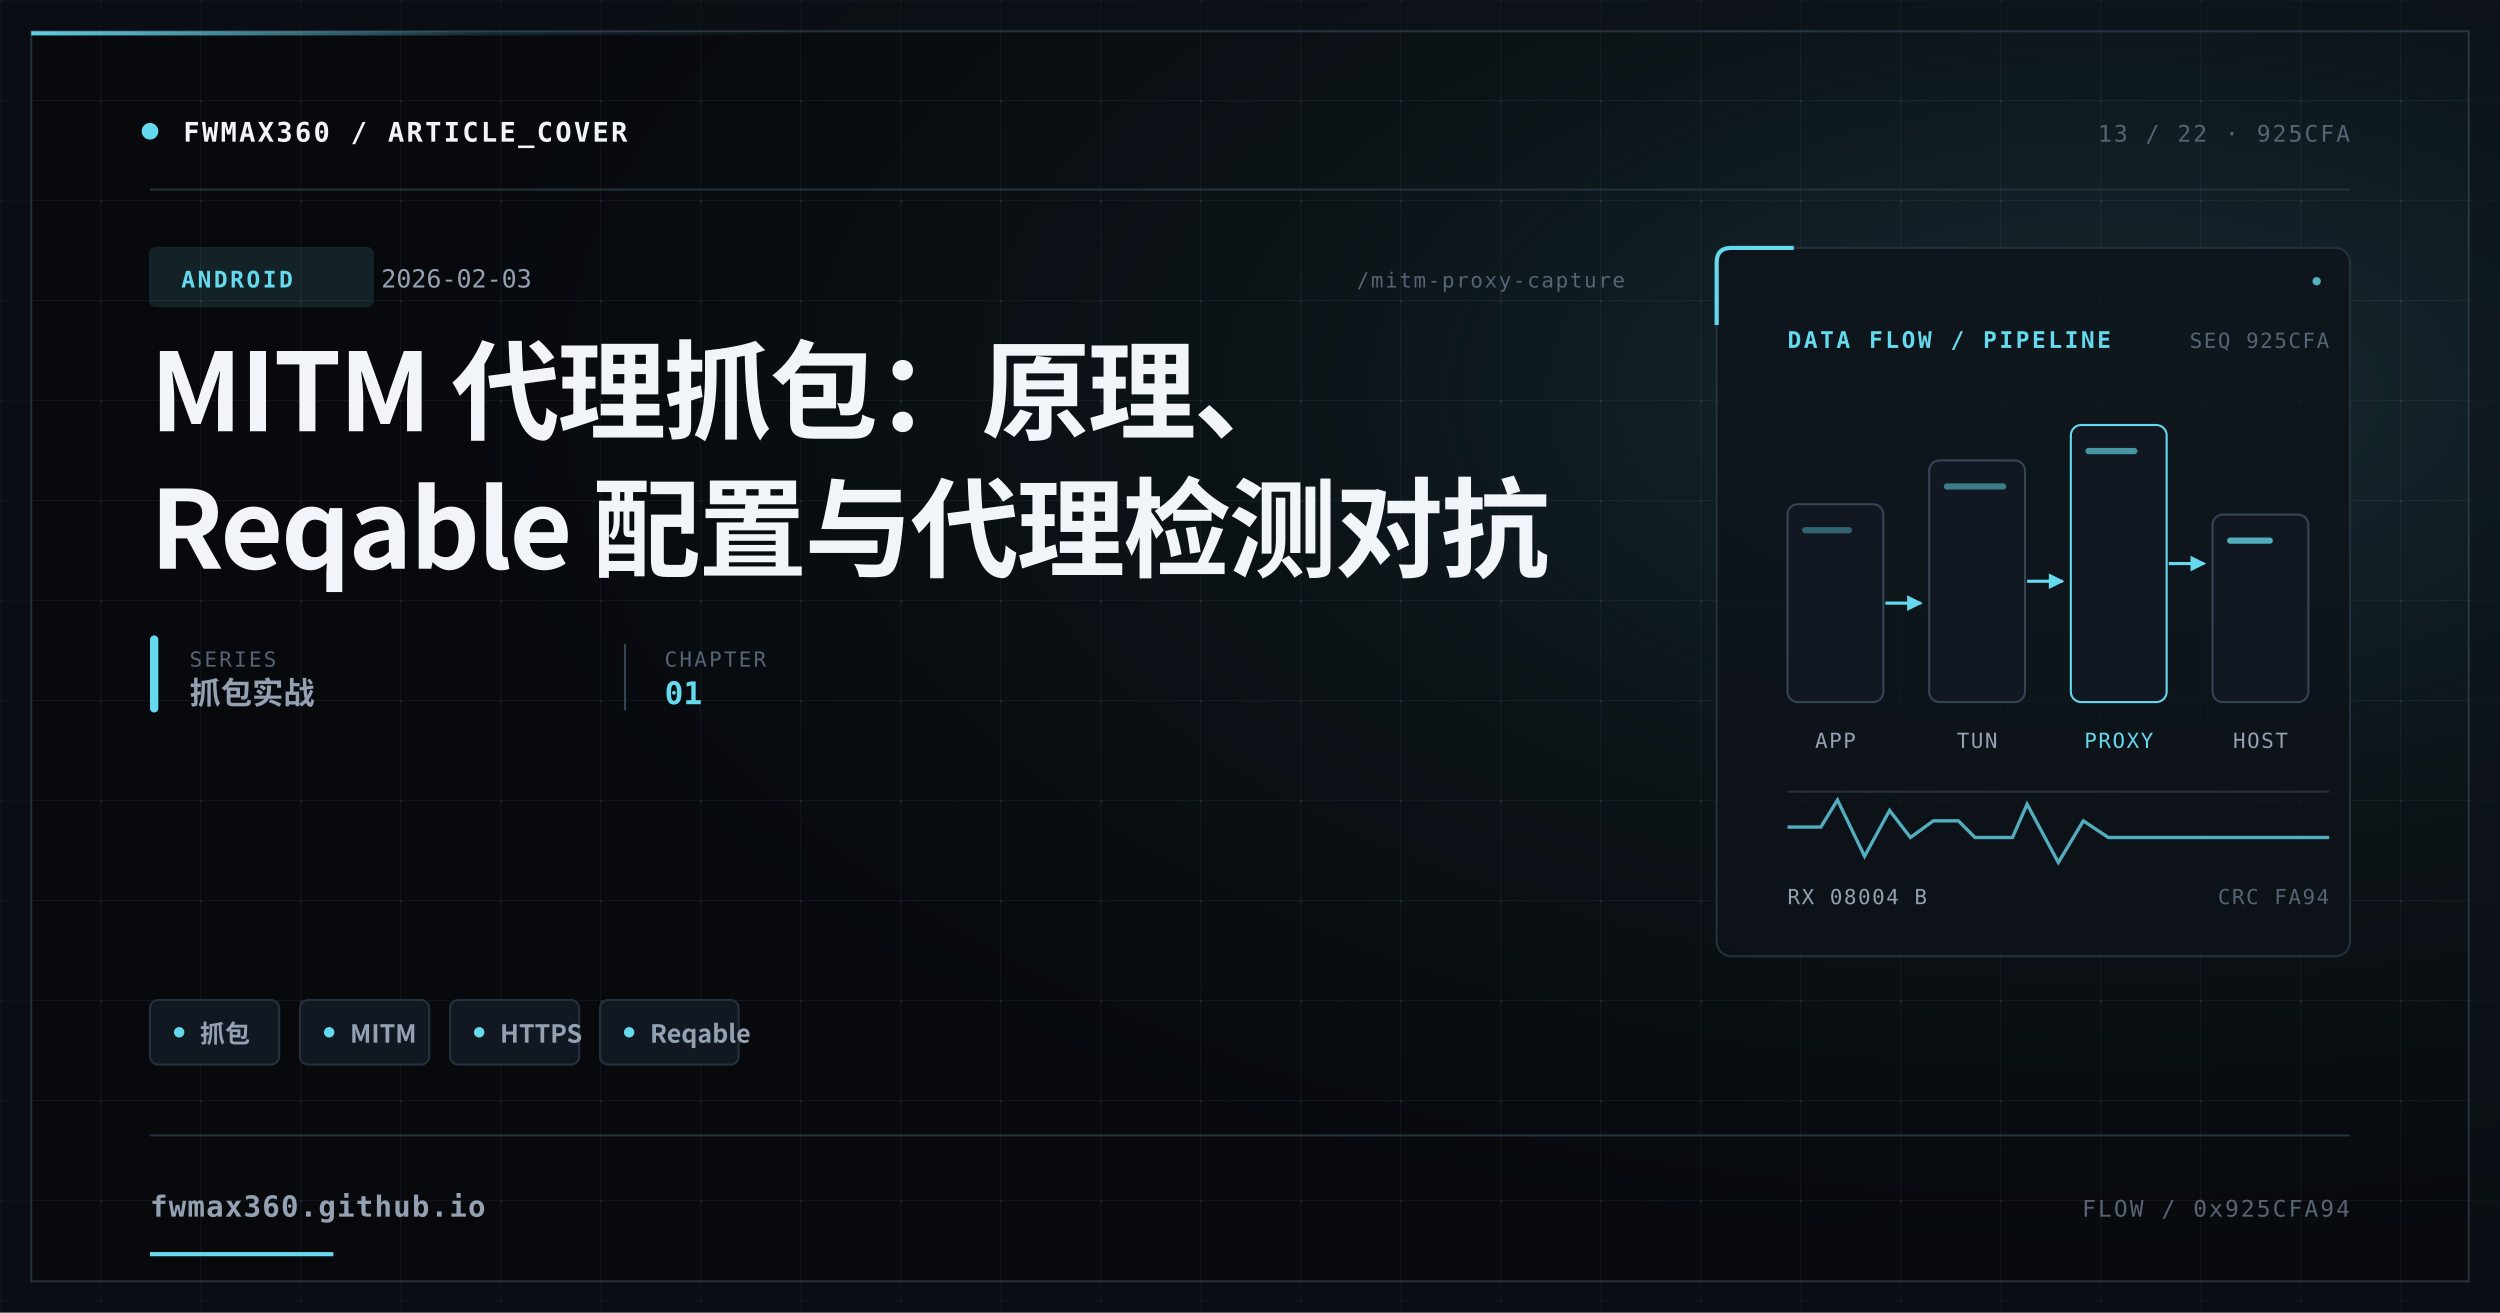
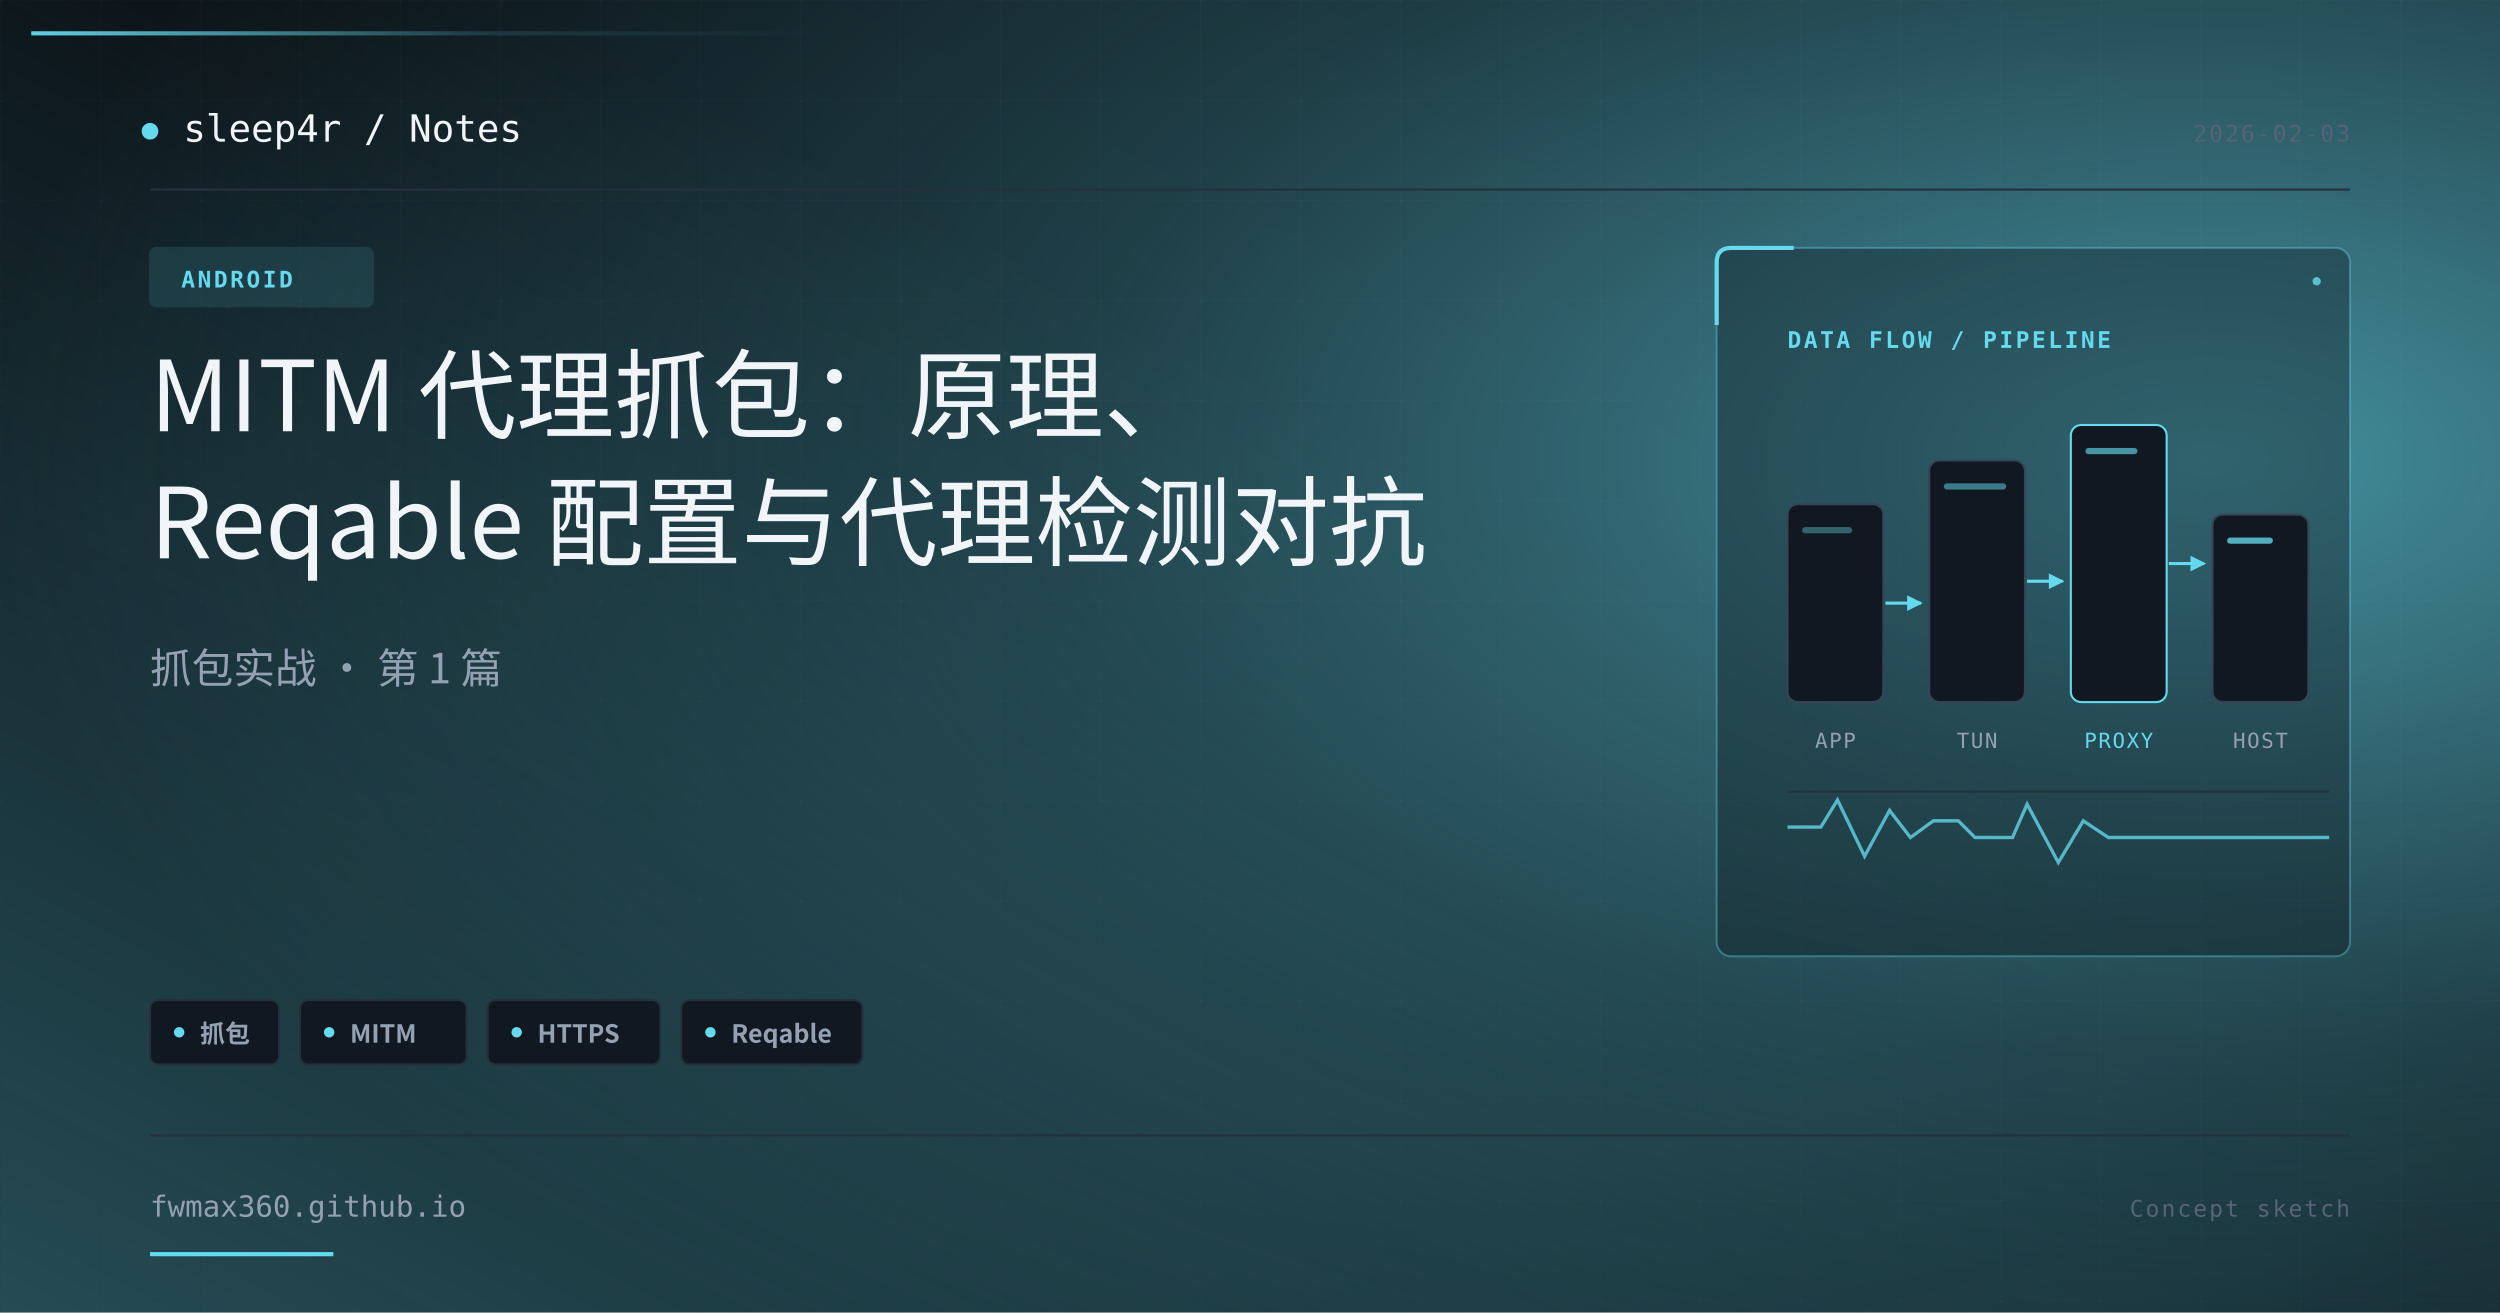
<svg xmlns="http://www.w3.org/2000/svg" width="1200" height="630" viewBox="0 0 1200 630" role="img" aria-labelledby="cover-title cover-desc">
  <defs>
    <pattern id="grid" width="48" height="48" patternUnits="userSpaceOnUse">
      <path d="M 48 0 L 0 0 0 48" fill="none" stroke="#25303d" stroke-width="1" opacity="0.42" />
      <circle cx="0" cy="0" r="1.25" fill="#354456" opacity="0.58" />
    </pattern>
-     <radialGradient id="glow" cx="84%" cy="30%" r="66%">
-       <stop offset="0" stop-color="#65d9ed" stop-opacity="0.16" />
-       <stop offset="0.52" stop-color="#65d9ed" stop-opacity="0.045" />
+     <radialGradient id="glow" cx="88%" cy="35%" r="88%">
+       <stop offset="0" stop-color="#65d9ed" stop-opacity="0.64" />
+       <stop offset="0.52" stop-color="#65d9ed" stop-opacity="0.24" />
      <stop offset="1" stop-color="#65d9ed" stop-opacity="0" />
    </radialGradient>
+     <linearGradient id="wash" x1="0" y1="1" x2="1" y2="0">
+       <stop offset="0" stop-color="#65d9ed" stop-opacity="0.32" />
+       <stop offset="0.6" stop-color="#65d9ed" stop-opacity="0.025" />
+       <stop offset="1" stop-color="#65d9ed" stop-opacity="0" />
+     </linearGradient>
    <linearGradient id="rail" x1="0" y1="0" x2="1" y2="0">
      <stop offset="0" stop-color="#65d9ed" stop-opacity="0.95" />
      <stop offset="0.58" stop-color="#65d9ed" stop-opacity="0.14" />
      <stop offset="1" stop-color="#65d9ed" stop-opacity="0" />
    </linearGradient>
    <marker id="arrow" viewBox="0 0 8 8" refX="7" refY="4" markerWidth="5" markerHeight="5" orient="auto-start-reverse">
      <path d="M 0 0 L 8 4 L 0 8 z" fill="#65d9ed" />
    </marker>
    <style>
      .mono { font-family: 'JetBrains Mono', 'SFMono-Regular', Menlo, Consolas, monospace; }
-       .sans { font-family: 'Hiragino Sans GB', 'PingFang SC', 'Microsoft YaHei', 'Noto Sans CJK SC', sans-serif; }
+       .sans { font-family: 'Helvetica Neue', 'PingFang SC', 'Hiragino Sans GB', 'Microsoft YaHei', 'Noto Sans CJK SC', sans-serif; }
      .micro { font-family: 'JetBrains Mono', 'SFMono-Regular', Menlo, Consolas, monospace; font-size: 10px; letter-spacing: .75px; }
-       .chip { font-family: 'Hiragino Sans GB', 'PingFang SC', 'Microsoft YaHei', 'Noto Sans CJK SC', sans-serif; font-size: 12px; font-weight: 600; }
+       .chip { font-family: 'Helvetica Neue', 'PingFang SC', 'Hiragino Sans GB', 'Microsoft YaHei', 'Noto Sans CJK SC', sans-serif; font-size: 12px; font-weight: 600; }
      .diagram-label { font-family: 'JetBrains Mono', 'SFMono-Regular', Menlo, Consolas, monospace; font-size: 11px; font-weight: 700; letter-spacing: 1.2px; }
    </style>
  </defs>
  <rect width="1200" height="630" fill="#07090d" />
-   <rect width="1200" height="630" fill="url(#grid)" opacity="0.7" />
+   <rect width="1200" height="630" fill="url(#wash)" />
+   <rect width="1200" height="630" fill="url(#grid)" opacity="0.25" />
  <rect width="1200" height="630" fill="url(#glow)" />
-   <path d="M 0 0 H 1200 V 630 H 0 Z M 15 15 V 615 H 1185 V 15 Z" fill="#0d1219" fill-rule="evenodd" opacity="0.54" />
-   <rect x="15" y="15" width="1170" height="600" fill="none" stroke="#354456" stroke-width="1" opacity="0.64" />
  <rect x="15" y="15" width="380" height="2" fill="url(#rail)" />
  <circle cx="72" cy="63" r="4" fill="#65d9ed" />
-   <text x="88" y="68" class="mono" font-size="13" font-weight="700" letter-spacing="1.1" fill="#f1f5f9">FWMAX360 / ARTICLE_COVER</text>
-   <text x="1128" y="68" class="mono" font-size="11" text-anchor="end" letter-spacing="1" fill="#566475">13 / 22 · 925CFA</text>
+   <text x="88" y="68" class="mono" font-size="18" font-weight="500" letter-spacing="0" fill="#f1f5f9">sleep4r / Notes</text>
+   <text x="1128" y="68" class="mono" font-size="11" text-anchor="end" letter-spacing="1" fill="#566475">2026-02-03</text>
  <line x1="72" y1="91" x2="1128" y2="91" stroke="#25303d" />
  <rect x="72" y="119" width="107" height="28" rx="3" fill="#65d9ed" opacity="0.12" stroke="#65d9ed" />
  <text x="87" y="138" class="mono" font-size="11" font-weight="700" letter-spacing="1.2" fill="#65d9ed">ANDROID</text>
-   <text x="183" y="138" class="mono" font-size="12" fill="#93a1b2">2026-02-03</text>
-   <text x="780" y="138" class="mono" font-size="10" text-anchor="end" letter-spacing=".8" fill="#566475">/mitm-proxy-capture</text>
-   <text class="sans" font-size="52" font-weight="760" letter-spacing="-1.1" fill="#f1f5f9">
+   <text class="sans" font-size="47" font-weight="400" letter-spacing="0" fill="#f1f5f9">
    <tspan x="72" y="207">MITM 代理抓包：原理、</tspan>
-     <tspan x="72" y="273">Reqable 配置与代理检测对抗</tspan>
+     <tspan x="72" y="268">Reqable 配置与代理检测对抗</tspan>
  </text>
-   <rect x="72" y="305" width="4" height="37" rx="2" fill="#65d9ed" />
-   <text x="91" y="320" class="mono" font-size="10" letter-spacing="1.1" fill="#566475">SERIES</text>
-   <text x="91" y="338" class="sans" font-size="15" font-weight="700" fill="#93a1b2">抓包实战</text>
-   <line x1="300" y1="309" x2="300" y2="341" stroke="#354456" />
-   <text x="319" y="320" class="mono" font-size="10" letter-spacing="1.1" fill="#566475">CHAPTER</text>
-   <text x="319" y="338" class="mono" font-size="15" font-weight="700" fill="#65d9ed">01</text>
-   <rect x="824" y="119" width="304" height="340" rx="7" fill="#0d1219" fill-opacity="0.78" stroke="#25303d" />
+   <text x="72" y="328" class="sans" font-size="20" font-weight="400" fill="#93a1b2">抓包实战 · 第 1 篇</text>
+   <rect x="824" y="119" width="304" height="340" rx="7" fill="#0d1219" fill-opacity="0.35" stroke="#65d9ed" stroke-opacity="0.35" />
  <path d="M 824 156 V 126 Q 824 119 831 119 H 861" fill="none" stroke="#65d9ed" stroke-width="2" />
  <circle cx="1112" cy="135" r="2" fill="#65d9ed" opacity="0.8" />
  <text x="858" y="167" class="diagram-label" fill="#65d9ed">DATA FLOW / PIPELINE</text>
-   <text x="1118" y="167" class="micro" text-anchor="end" fill="#566475">SEQ 925CFA</text>
  <rect x="858" y="242" width="46" height="95" rx="5" fill="#111821" stroke="#354456" />
  <rect x="865" y="253" width="24" height="3" rx="1.5" fill="#65d9ed" opacity="0.38" />
  <text x="881" y="359" class="micro" text-anchor="middle" fill="#93a1b2">APP</text>
  <path d="M 905 289.5 H 922" stroke="#65d9ed" stroke-width="1.5" marker-end="url(#arrow)" />
  <rect x="926" y="221" width="46" height="116" rx="5" fill="#111821" stroke="#354456" />
  <rect x="933" y="232" width="30" height="3" rx="1.5" fill="#65d9ed" opacity="0.51" />
  <text x="949" y="359" class="micro" text-anchor="middle" fill="#93a1b2">TUN</text>
  <path d="M 973 279 H 990" stroke="#65d9ed" stroke-width="1.5" marker-end="url(#arrow)" />
  <rect x="994" y="204" width="46" height="133" rx="5" fill="#111821" stroke="#65d9ed" />
  <rect x="1001" y="215" width="25" height="3" rx="1.5" fill="#65d9ed" opacity="0.64" />
  <text x="1017" y="359" class="micro" text-anchor="middle" fill="#65d9ed">PROXY</text>
  <path d="M 1041 270.5 H 1058" stroke="#65d9ed" stroke-width="1.5" marker-end="url(#arrow)" />
  <rect x="1062" y="247" width="46" height="90" rx="5" fill="#111821" stroke="#354456" />
  <rect x="1069" y="258" width="22" height="3" rx="1.5" fill="#65d9ed" opacity="0.77" />
  <text x="1085" y="359" class="micro" text-anchor="middle" fill="#93a1b2">HOST</text>
  <line x1="858" y1="380" x2="1118" y2="380" stroke="#25303d" stroke-width="1" />
  <path d="M 858 397 l 16 0 8 -13 13 27 12 -22 10 13 11 -8 12 0 8 8 18 0 7 -16 15 28 12 -20 12 8 h 106" fill="none" stroke="#65d9ed" stroke-width="1.6" opacity="0.78" />
-   <text x="858" y="434" class="micro" fill="#93a1b2">RX 08004 B</text>
-   <text x="1118" y="434" class="micro" text-anchor="end" fill="#566475">CRC FA94</text>
  <rect x="72" y="480" width="62" height="31" rx="4" fill="#111821" stroke="#25303d" />
  <circle cx="86" cy="495.5" r="2.5" fill="#65d9ed" />
  <text x="96" y="500.5" class="chip" fill="#93a1b2">抓包</text>
-   <rect x="144" y="480" width="62" height="31" rx="4" fill="#111821" stroke="#25303d" />
+   <rect x="144" y="480" width="80" height="31" rx="4" fill="#111821" stroke="#25303d" />
  <circle cx="158" cy="495.5" r="2.5" fill="#65d9ed" />
  <text x="168" y="500.5" class="chip" fill="#93a1b2">MITM</text>
-   <rect x="216" y="480" width="62" height="31" rx="4" fill="#111821" stroke="#25303d" />
-   <circle cx="230" cy="495.5" r="2.5" fill="#65d9ed" />
-   <text x="240" y="500.5" class="chip" fill="#93a1b2">HTTPS</text>
-   <rect x="288" y="480" width="66.575" height="31" rx="4" fill="#111821" stroke="#25303d" />
-   <circle cx="302" cy="495.5" r="2.5" fill="#65d9ed" />
-   <text x="312" y="500.5" class="chip" fill="#93a1b2">Reqable</text>
+   <rect x="234" y="480" width="83" height="31" rx="4" fill="#111821" stroke="#25303d" />
+   <circle cx="248" cy="495.5" r="2.5" fill="#65d9ed" />
+   <text x="258" y="500.5" class="chip" fill="#93a1b2">HTTPS</text>
+   <rect x="327" y="480" width="87" height="31" rx="4" fill="#111821" stroke="#25303d" />
+   <circle cx="341" cy="495.5" r="2.5" fill="#65d9ed" />
+   <text x="351" y="500.5" class="chip" fill="#93a1b2">Reqable</text>
  <line x1="72" y1="545" x2="1128" y2="545" stroke="#25303d" />
-   <text x="72" y="584" class="mono" font-size="14" font-weight="700" letter-spacing=".55" fill="#93a1b2">fwmax360.github.io</text>
-   <text x="1128" y="584" class="mono" font-size="11" text-anchor="end" letter-spacing="1" fill="#566475">FLOW / 0x925CFA94</text>
+   <text x="72" y="584" class="mono" font-size="14" font-weight="400" letter-spacing="0" fill="#93a1b2">fwmax360.github.io</text>
+   <text x="1128" y="584" class="mono" font-size="11" text-anchor="end" letter-spacing="1" fill="#566475">Concept sketch</text>
  <rect x="72" y="601" width="88" height="2" fill="#65d9ed" />
</svg>
